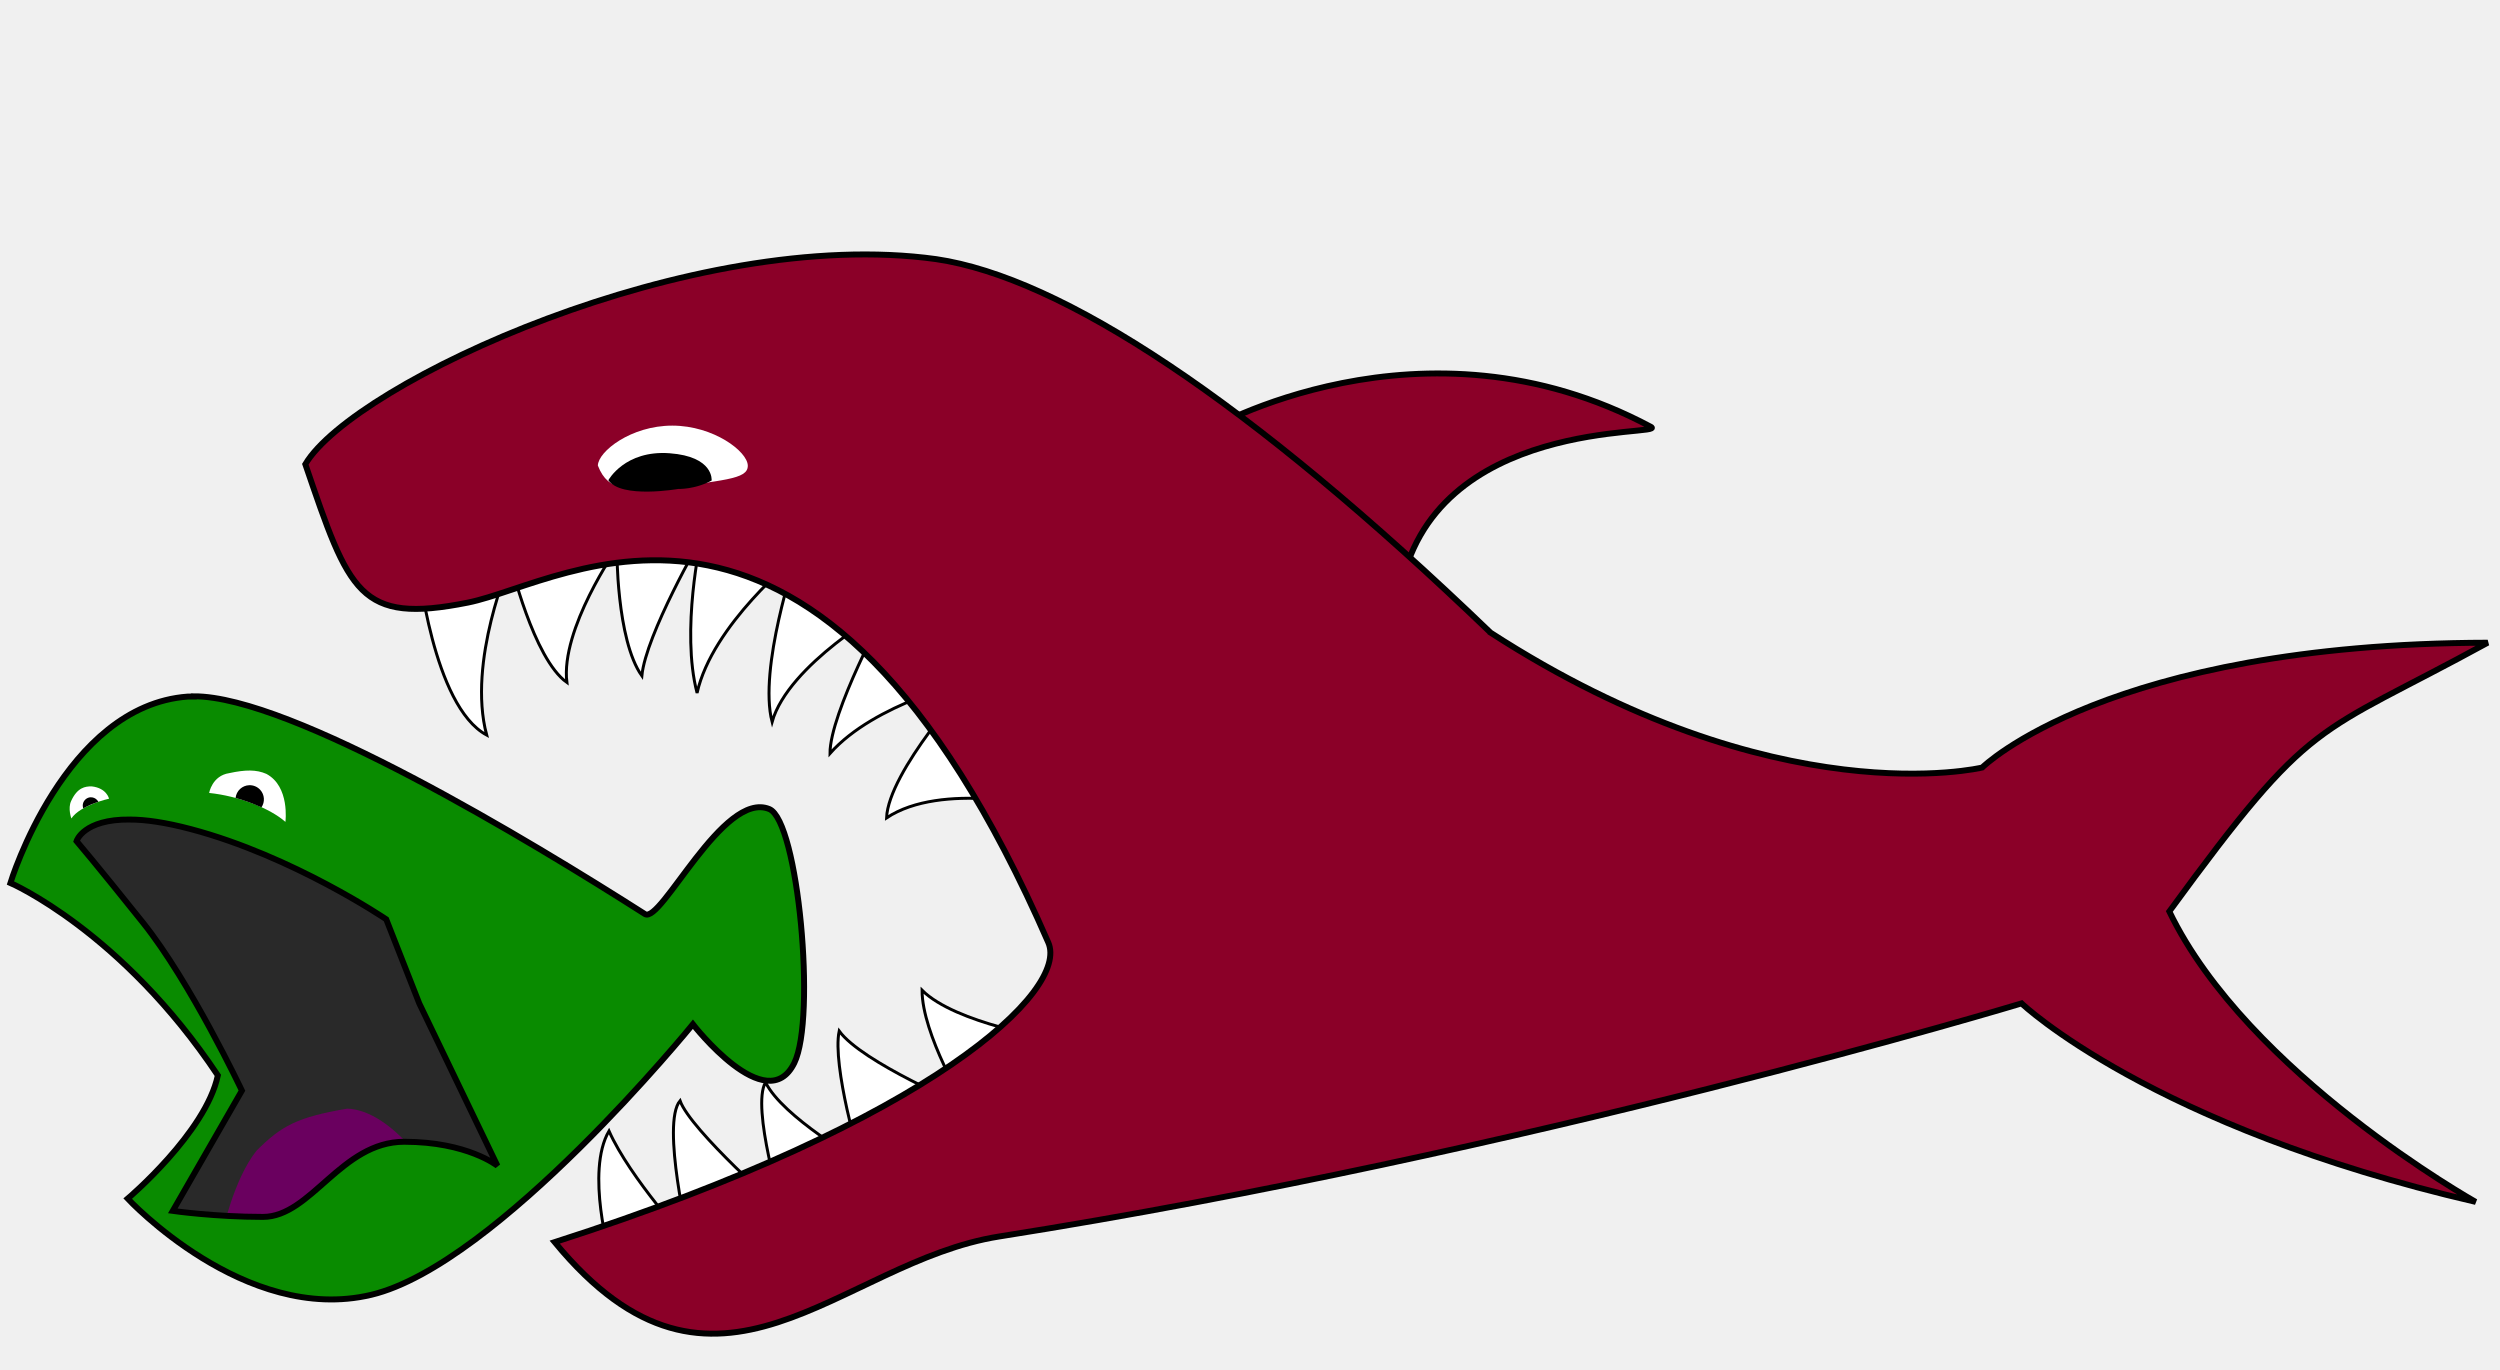
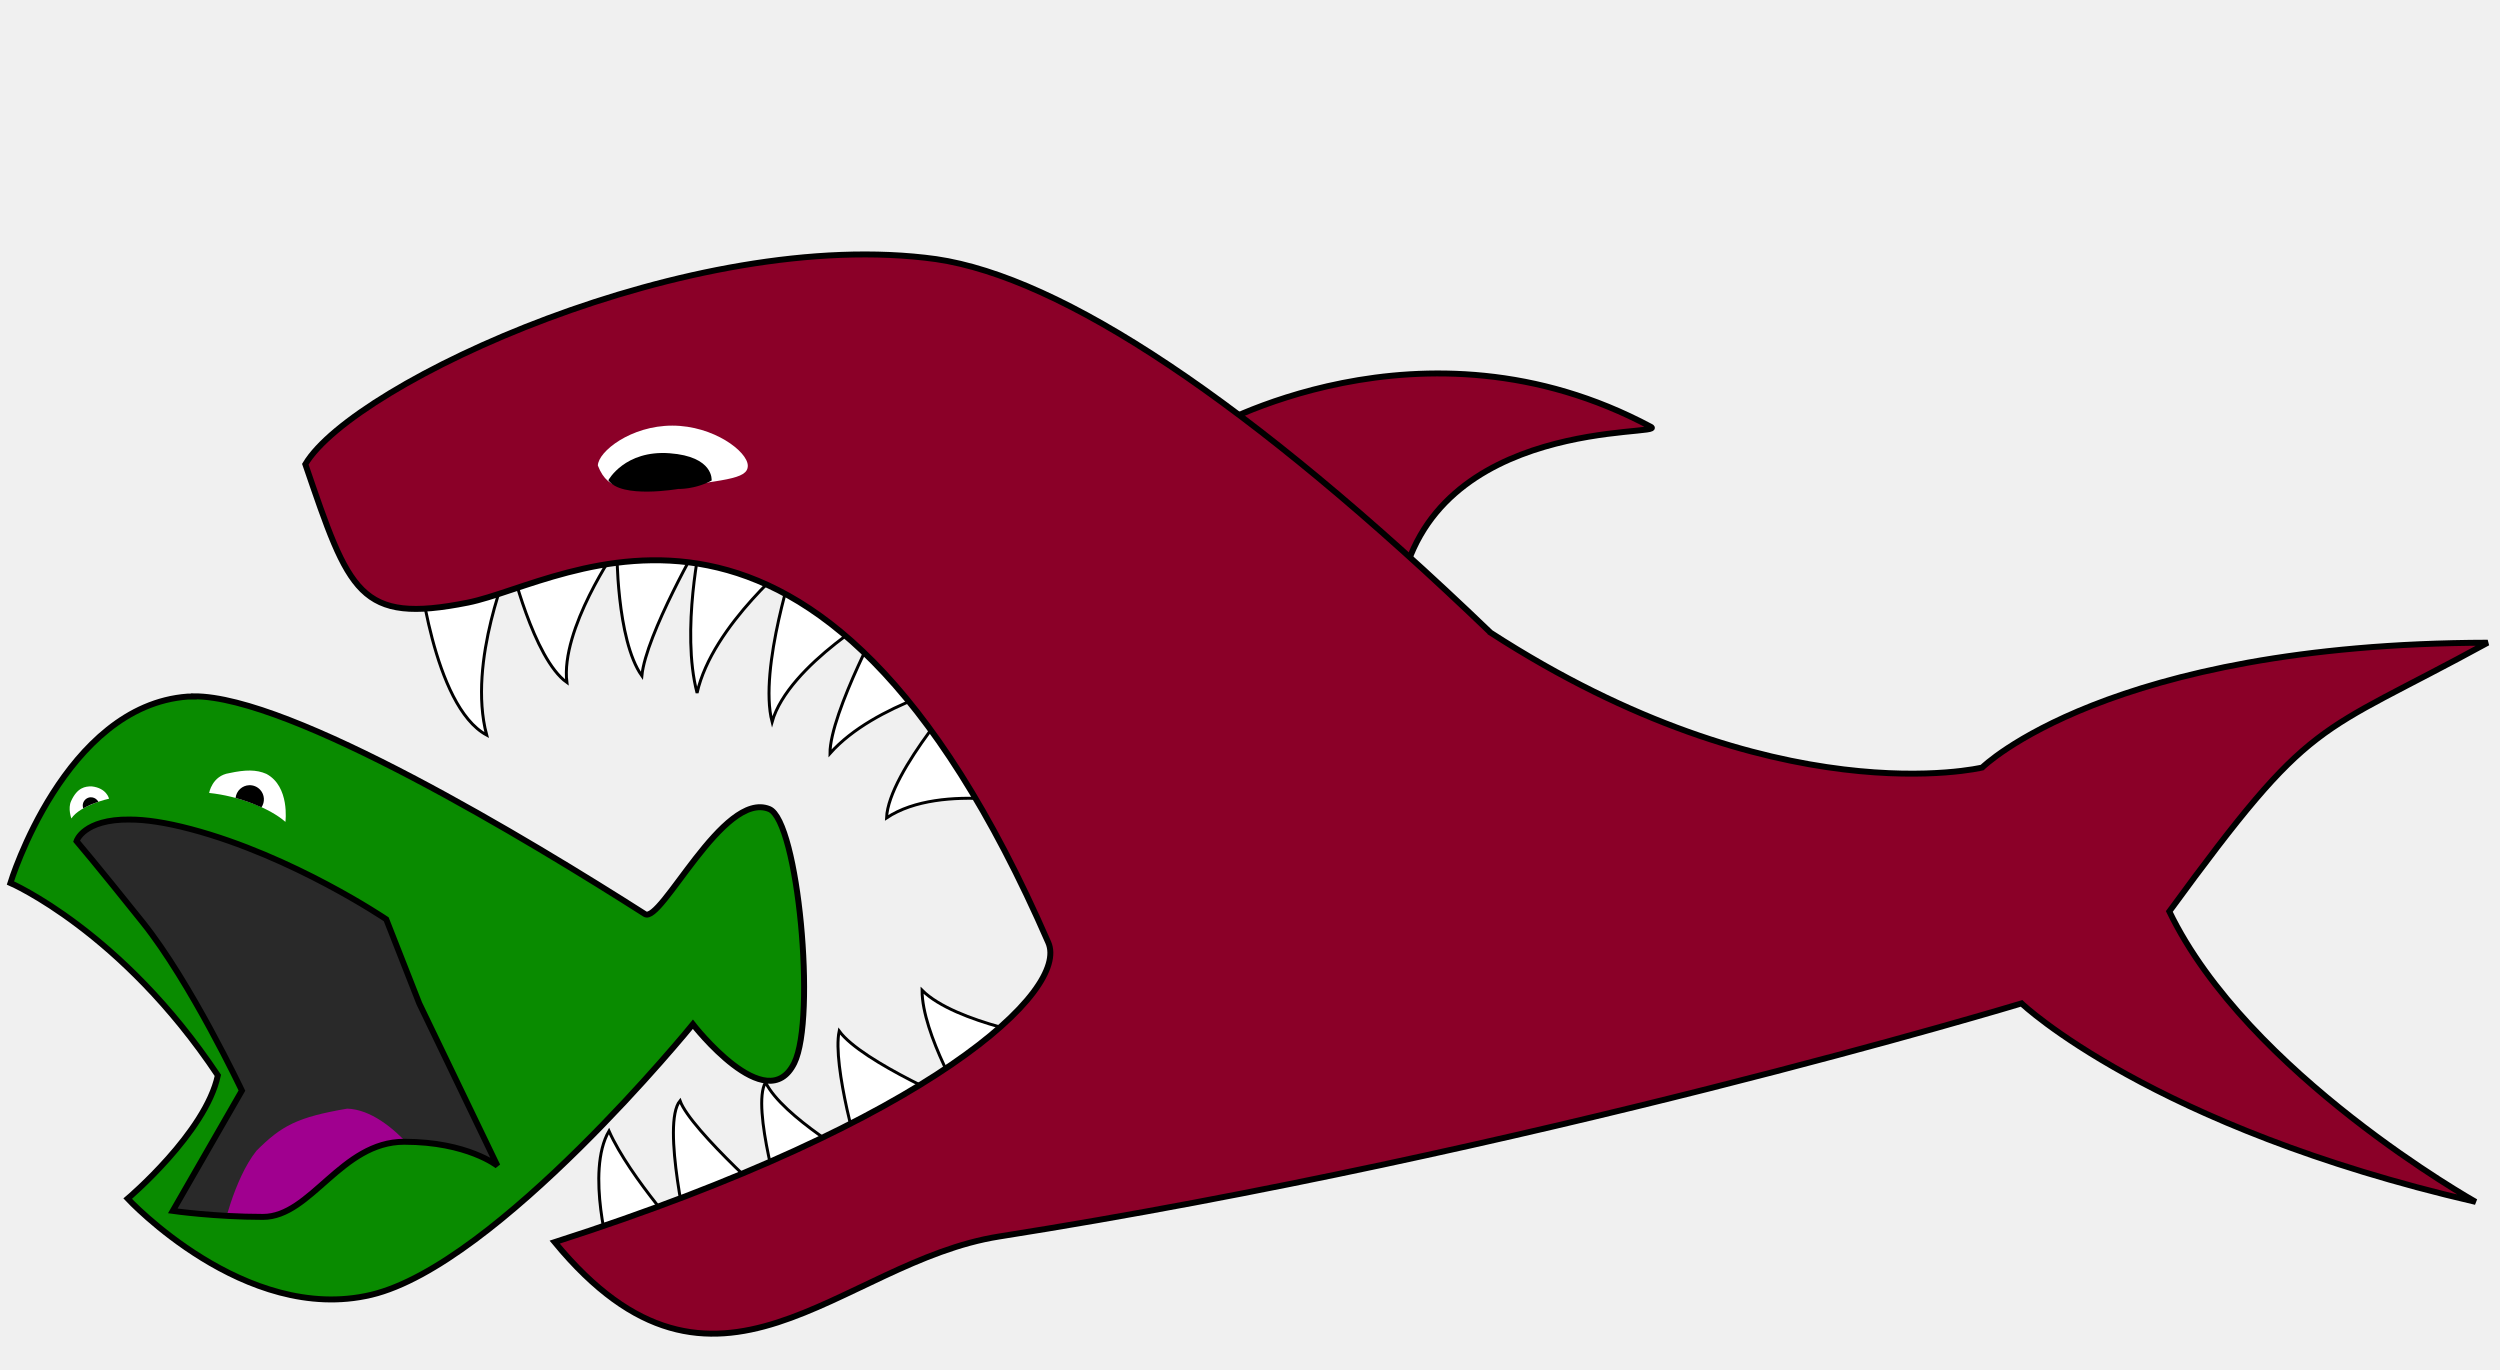
<svg xmlns="http://www.w3.org/2000/svg" width="84" height="46" viewBox="0 0 84 46" id="svg2" version="1.1">
  <defs id="defs4" />
  <g id="layer1" transform="translate(0,-1006.362)">
    <path style="fill:#292929;fill-rule:evenodd;stroke:none;stroke-width:1px;stroke-linecap:butt;stroke-linejoin:miter;stroke-opacity:1;fill-opacity:1" d="m 5.502,1047.567 2.21,-5.06 -5.966,-8.242 2.32,-1.282 10.275,3.999 2.895,8.993 -5.082,1.503 z" id="path4138" />
    <path style="fill:#8b0028;fill-opacity:1;fill-rule:evenodd;stroke:#000000;stroke-width:0.2px;stroke-linecap:butt;stroke-linejoin:miter;stroke-opacity:1" d="m 40.528,1020.843 c 0,0 7.247,-4.255 14.942,-0.139 0.624,0.333 -7.388,-0.4 -8.433,5.592 z" id="path4149" />
    <path style="fill:#ffffff;fill-opacity:1;fill-rule:evenodd;stroke:#000000;stroke-width:0.1;stroke-linecap:butt;stroke-linejoin:miter;stroke-miterlimit:4;stroke-dasharray:none;stroke-opacity:1" d="m 14.054,1025.315 c 0,0 0.486,4.773 2.298,5.745 -0.663,-2.475 0.795,-5.834 0.795,-5.834 0,0 0.773,3.271 1.9,4.066 -0.221,-1.79 1.679,-4.508 1.679,-4.508 0,0 -0.022,3.071 0.84,4.287 0.133,-1.392 1.989,-4.596 1.989,-4.596 0,0 -0.685,3.071 -0.133,5.171 0.508,-2.298 3.315,-4.552 3.315,-4.552 0,0 -1.26,3.734 -0.795,5.524 0.552,-1.944 3.845,-3.801 3.845,-3.801 0,0 -1.9,3.491 -1.9,4.861 1.503,-1.702 4.729,-2.431 4.729,-2.431 0,0 -2.762,3.027 -2.828,4.596 1.856,-1.237 5.392,-0.354 5.392,-0.354 l -2.121,-6.762 -7.955,-3.535 -8.353,0.088 z" id="path4190" />
    <path style="fill:#ffffff;fill-opacity:1;fill-rule:evenodd;stroke:#000000;stroke-width:0.1;stroke-linecap:butt;stroke-linejoin:miter;stroke-miterlimit:4;stroke-dasharray:none;stroke-opacity:1" d="m 20.506,1048.606 c 0,0 -0.84,-2.873 -0.044,-4.243 0.707,1.591 2.696,3.756 2.696,3.756 0,0 -0.95,-4 -0.309,-4.773 0.354,0.994 3.447,3.712 3.447,3.712 0,0 -1.061,-3.491 -0.575,-4.331 0.575,1.171 3.182,2.652 3.182,2.652 0,0 -0.95,-3.204 -0.707,-4.375 0.773,1.061 4.243,2.519 4.243,2.519 0,0 -1.458,-2.409 -1.458,-3.889 1.127,1.127 4.419,1.635 4.419,1.635 l -0.663,3.491 -11.446,5.259 z" id="path4192" />
    <path style="fill:#8b0028;fill-opacity:1;fill-rule:evenodd;stroke:#000000;stroke-width:0.2px;stroke-linecap:butt;stroke-linejoin:miter;stroke-opacity:1" d="m 50.081,1027.618 c 9.602,6.21 16.52,4.533 16.52,4.533 0,0 4.209,-4.164 16.986,-4.194 -5.886,3.22 -5.833,2.378 -10.698,9.03 2.626,5.455 10.294,9.759 10.294,9.759 -10.91,-2.525 -15.259,-6.67 -15.259,-6.67 0,0 -16.617,5.033 -34.352,7.832 -5.371,0.848 -9.503,6.788 -14.935,0.19 12.735,-4.088 17.286,-8.461 16.586,-10.066 -7.799,-17.894 -16.183,-12.086 -19.501,-11.423 -3.661,0.732 -3.986,-0.33 -5.463,-4.649 1.616,-2.727 13.014,-8.03 21.197,-6.891 4.198,0.619 10.463,4.702 18.625,12.548 z" id="path4142" />
-     <path style="fill:#6a005f;fill-opacity:1;fill-rule:evenodd;stroke:none;stroke-width:1px;stroke-linecap:butt;stroke-linejoin:miter;stroke-opacity:1" d="m 7.469,1047.788 c 0,0 0.376,-1.79 1.149,-2.762 0.84,-0.84 1.37,-1.127 3.049,-1.414 1.58,0.055 3.027,2.475 3.027,2.475 z" id="path4140" />
+     <path style="fill:#a0008f;fill-opacity:1;fill-rule:evenodd;stroke:none;stroke-width:1px;stroke-linecap:butt;stroke-linejoin:miter;stroke-opacity:1" d="m 7.469,1047.788 c 0,0 0.376,-1.79 1.149,-2.762 0.84,-0.84 1.37,-1.127 3.049,-1.414 1.58,0.055 3.027,2.475 3.027,2.475 z" id="path4140" />
    <path style="fill:#098b00;fill-opacity:1;fill-rule:evenodd;stroke:#000000;stroke-width:0.2px;stroke-linecap:butt;stroke-linejoin:miter;stroke-opacity:1" d="m 6.511,1029.767 c -0.069,2e-4 -0.136,0 -0.201,0 -4.142,0.303 -5.96,6.263 -5.96,6.263 0,0 3.738,1.616 6.97,6.465 -0.404,1.919 -3.03,4.141 -3.03,4.141 0,0 3.939,4.243 8.182,3.232 4.243,-1.01 10.809,-9.091 10.809,-9.091 0,0 2.479,3.193 3.408,1.3 0.742,-1.511 0.129,-8.133 -0.841,-8.531 -1.551,-0.636 -3.64,3.871 -4.178,3.528 -3.849,-2.455 -11.901,-7.328 -15.159,-7.316 z m -2.148,4.132 c 0.521,0 1.19,0.094 2.048,0.321 3.434,0.909 6.566,3.03 6.566,3.03 l 1.111,2.828 2.626,5.455 c 0,0 -1.01,-0.808 -3.131,-0.808 -2.121,0 -3.131,2.525 -4.748,2.525 -1.616,0 -3.03,-0.202 -3.03,-0.202 l 2.323,-4.041 c 0,0 -1.717,-3.637 -3.334,-5.657 -1.616,-2.02 -2.222,-2.727 -2.222,-2.727 0,0 0.227,-0.739 1.79,-0.725 z" id="path4144" />
    <path style="fill:#ffffff;fill-opacity:1;fill-rule:nonzero;stroke:none;stroke-width:1;stroke-linecap:round;stroke-linejoin:round;stroke-miterlimit:4;stroke-dasharray:none;stroke-opacity:1" d="m 20.088,1022.005 c 0.01,-0.474 1.116,-1.343 2.502,-1.342 1.387,10e-4 2.532,0.871 2.536,1.346 0.004,0.474 -0.844,0.472 -3.121,0.819 -0.881,-0.154 -1.541,0.14 -1.917,-0.823 z" id="path5009" />
    <path style="fill:#000000;fill-opacity:1;fill-rule:evenodd;stroke:none;stroke-width:1px;stroke-linecap:butt;stroke-linejoin:miter;stroke-opacity:1" d="m 20.441,1022.497 c 0,0 0.552,-1.016 2.055,-0.906 1.503,0.11 1.415,0.918 1.415,0.918 -0.578,0.306 -1.118,0.281 -1.118,0.281 0,0 -1.922,0.338 -2.352,-0.293 z" id="path5012" />
    <path style="fill:#ffffff;fill-opacity:1;fill-rule:evenodd;stroke:none;stroke-width:1px;stroke-linecap:butt;stroke-linejoin:miter;stroke-opacity:1" d="m 7.027,1033.005 c 0.984,0.102 2.04,0.511 2.563,0.972 0,0 0.156,-1.191 -0.641,-1.613 -0.336,-0.148 -0.706,-0.142 -1.245,-0.025 -0.578,0.086 -0.677,0.666 -0.677,0.666 z" id="path4143" />
    <path style="fill:#ffffff;fill-opacity:1;fill-rule:evenodd;stroke:none;stroke-width:1px;stroke-linecap:butt;stroke-linejoin:miter;stroke-opacity:1" d="m 2.398,1033.862 c 0.305,-0.453 1.266,-0.664 1.266,-0.664 0,0 -0.078,-0.359 -0.586,-0.414 -0.211,0 -0.477,0.031 -0.688,0.492 -0.117,0.25 0.008,0.586 0.008,0.586 z" id="path4145" />
    <path style="fill:#000000;fill-opacity:1;fill-rule:evenodd;stroke:none;stroke-width:1px;stroke-linecap:butt;stroke-linejoin:miter;stroke-opacity:1" d="m 8.371,1032.745 a 0.477,0.477 0 0 0 -0.303,0.125 0.477,0.477 0 0 0 -0.152,0.303 c 0.311,0.084 0.6,0.194 0.869,0.316 a 0.477,0.477 0 0 0 -0.043,-0.59 0.477,0.477 0 0 0 -0.371,-0.154 z" id="path4143-4" />
    <path style="fill:#000000;fill-opacity:1;fill-rule:evenodd;stroke:none;stroke-width:1px;stroke-linecap:butt;stroke-linejoin:miter;stroke-opacity:1" d="m 3.046,1033.15 a 0.276,0.276 0 0 0 -0.174,0.072 l -0.01,0.01 a 0.276,0.276 0 0 0 -0.064,0.291 c 0.199,-0.113 0.337,-0.165 0.506,-0.219 a 0.276,0.276 0 0 0 -0.045,-0.065 0.276,0.276 0 0 0 -0.213,-0.088 z" id="path4145-1" />
  </g>
</svg>
